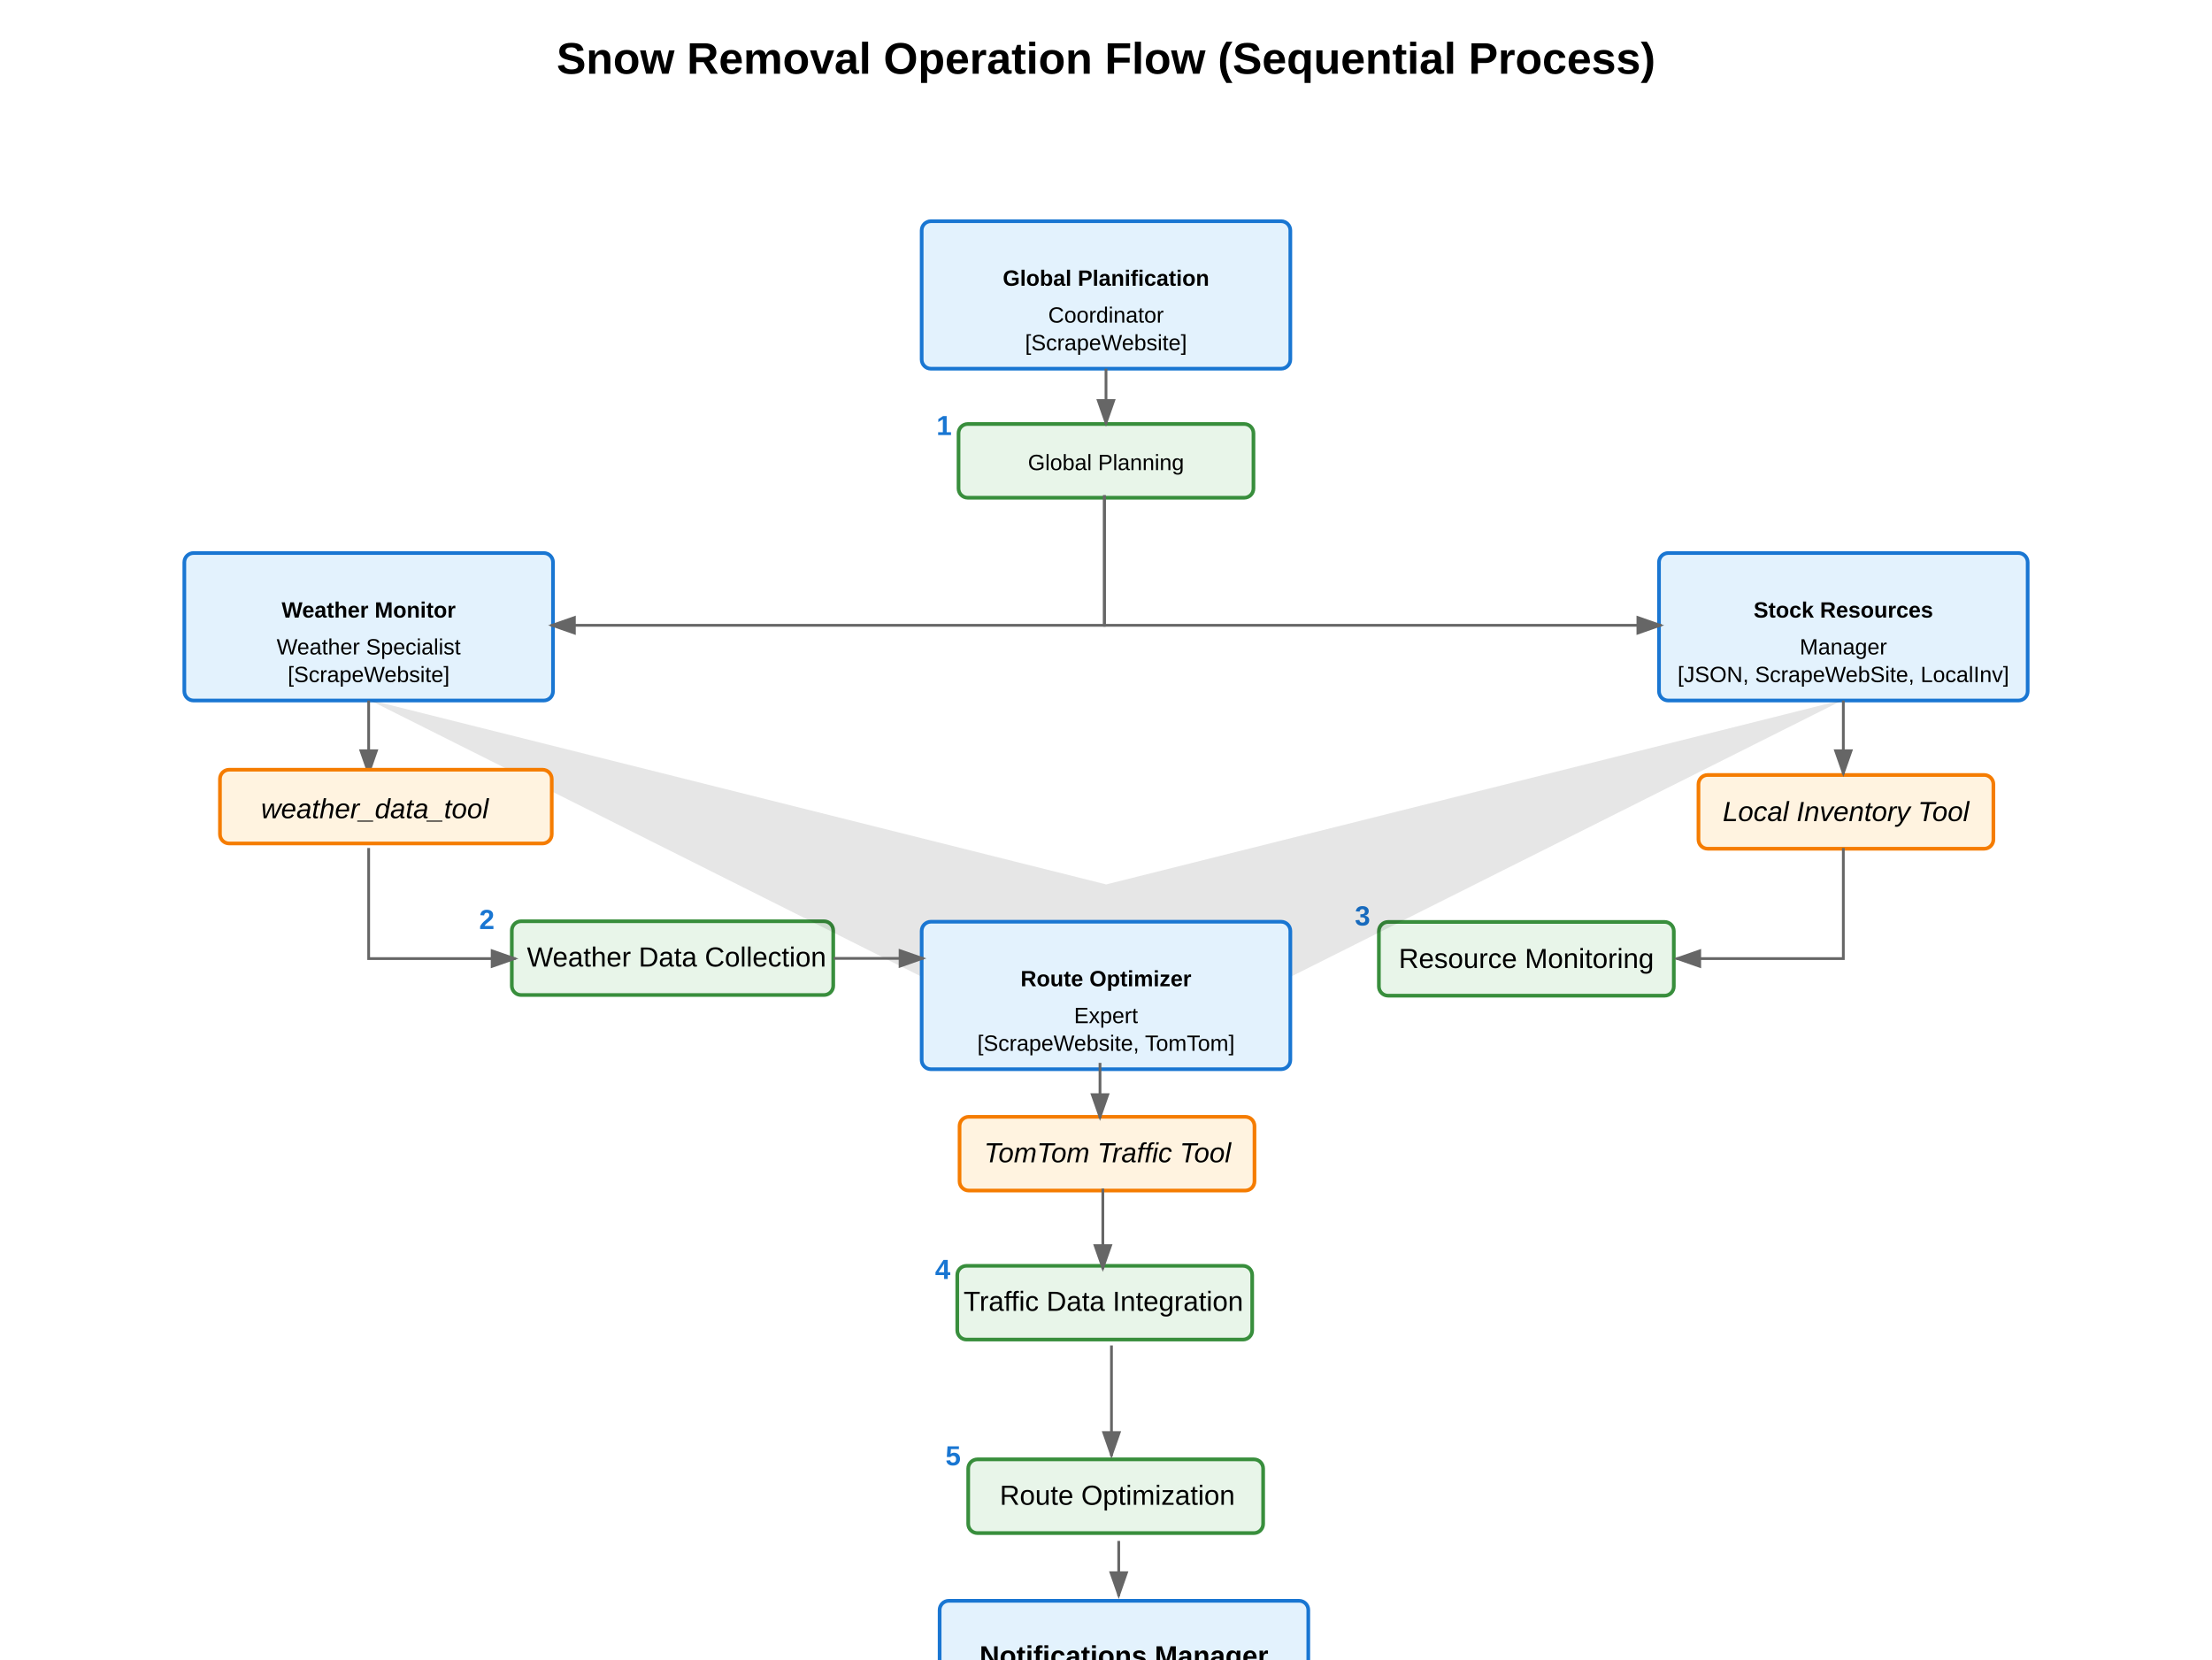
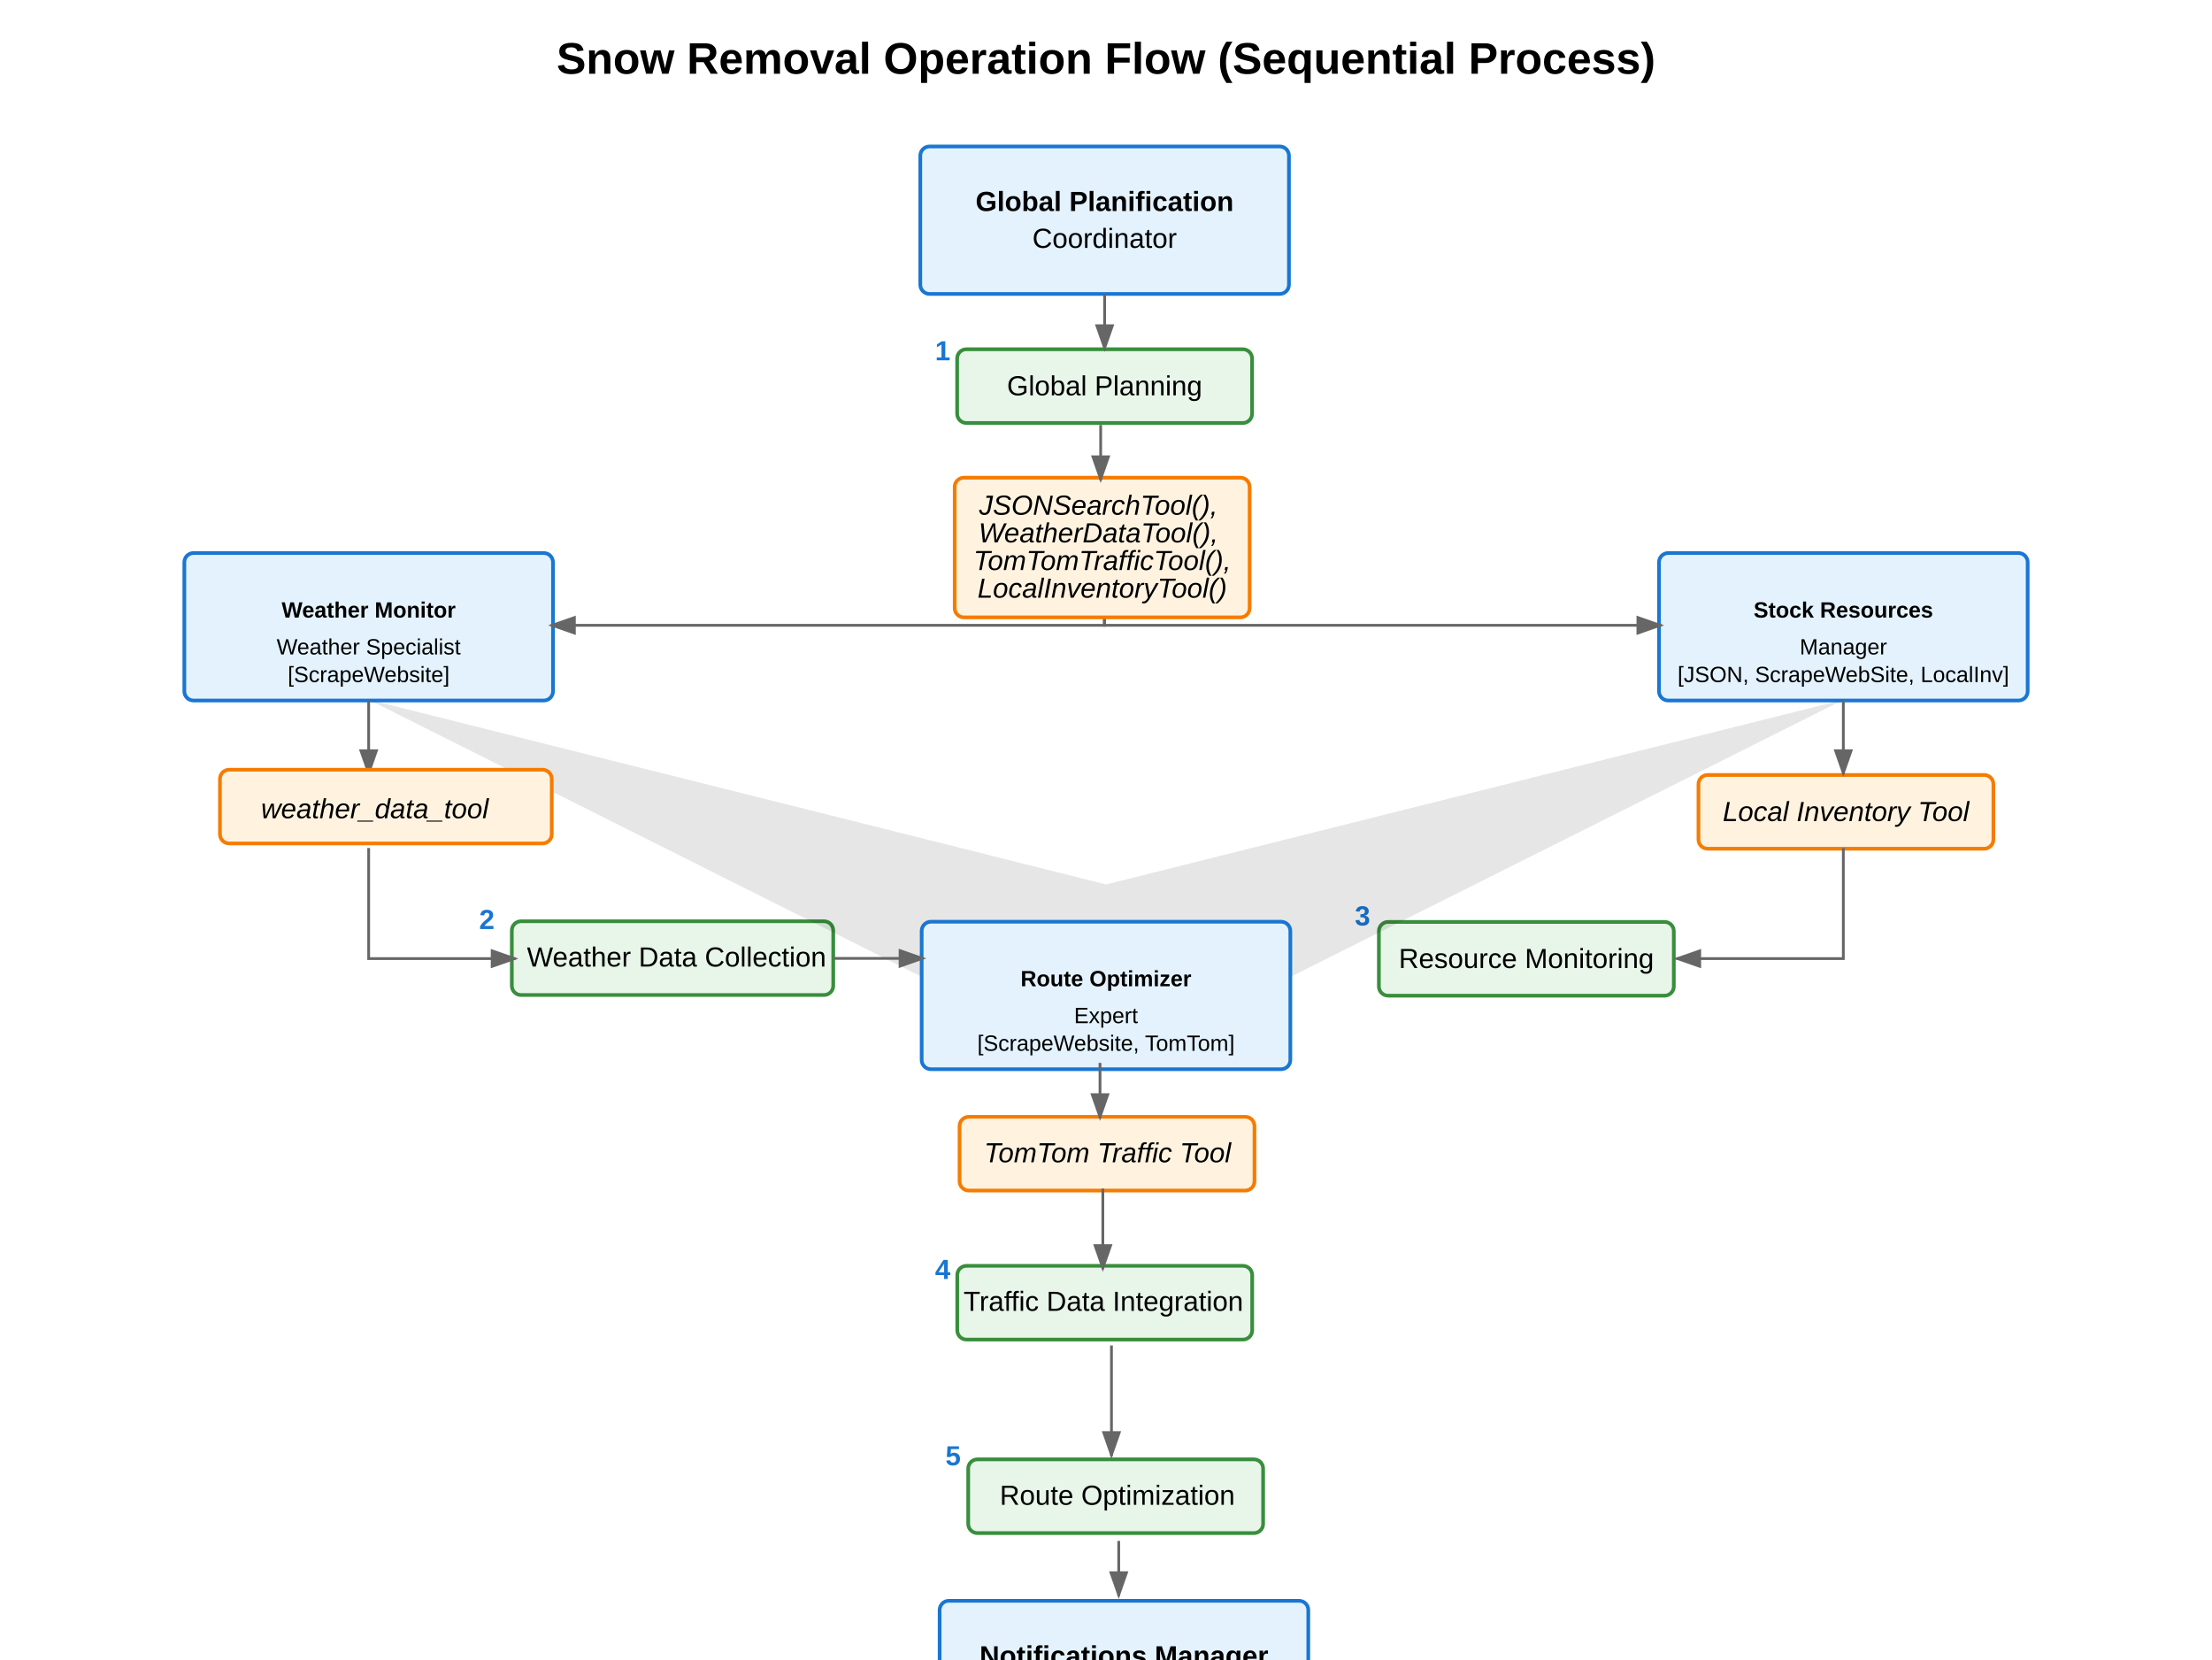
<svg xmlns="http://www.w3.org/2000/svg" width="1200" height="900">
  <style>
        .agent { fill: #e3f2fd; stroke: #1976d2; stroke-width: 2; }
        .tool { fill: #fff3e0; stroke: #f57c00; stroke-width: 2; }
        .task { fill: #e8f5e9; stroke: #388e3c; stroke-width: 2; }
        .text { font-family: Arial; }
        .connection { stroke: #666; stroke-width: 1.5; fill: none; marker-end: url(#arrowhead); }
        .shadow { fill: #000; fill-opacity: 0.1; }
    </style>
  <defs>
    <marker id="arrowhead" markerWidth="10" markerHeight="7" refX="9" refY="3.5" orient="auto">
      <polygon points="0 0, 10 3.5, 0 7" fill="#666" />
    </marker>
  </defs>
  <text class="text" x="600" y="40" text-anchor="middle" font-size="24" font-weight="bold" style="white-space: pre;">
        Snow Removal Operation Flow (Sequential Process)
    </text>
-   <rect class="agent" x="500" y="120" width="200" height="80" rx="5" />
-   <text class="text" x="600" y="155" text-anchor="middle" font-weight="bold" style="white-space: pre;">Global Planification</text>
-   <text class="text" x="600" y="175" text-anchor="middle" style="white-space: pre;">Coordinator</text>
-   <text class="text" x="600" y="190" text-anchor="middle" font-size="12" style="white-space: pre;">[ScrapeWebsite]</text>
-   <rect class="task" x="520" y="230" width="160" height="40" rx="5" />
-   <text class="text" x="600" y="255" text-anchor="middle" style="white-space: pre;">Global Planning</text>
-   <text class="text" x="508" y="236" font-weight="bold" fill="#1976d2" style="white-space: pre; font-size: 15px;">1</text>
+   <rect class="agent" x="499.249" y="79.452" width="200" height="80" rx="5" />
+   <text class="text" x="599.249" y="114.452" text-anchor="middle" font-weight="bold" style="white-space: pre; font-size: 15px;">Global Planification</text>
+   <text class="text" x="599.249" y="134.452" text-anchor="middle" style="white-space: pre; font-size: 15px;">Coordinator</text>
+   <text class="text" x="599.249" y="149.452" text-anchor="middle" font-size="12" style="white-space: pre; font-size: 12px;"> </text>
+   <rect class="task" x="519.249" y="189.452" width="160" height="40" rx="5" />
+   <text class="text" x="599.249" y="214.452" text-anchor="middle" style="white-space: pre; font-size: 15px;">Global Planning</text>
+   <text class="text" x="507.249" y="195.452" font-weight="bold" fill="#1976d2" style="white-space: pre; font-size: 15px;">1</text>
  <g transform="translate(0,300)">
    <rect class="agent" x="100" y="0" width="200" height="80" rx="5" />
    <text class="text" x="200" y="35" text-anchor="middle" font-weight="bold" style="white-space: pre;">Weather Monitor</text>
    <text class="text" x="200" y="55" text-anchor="middle" style="white-space: pre;">Weather Specialist</text>
    <text class="text" x="200" y="70" text-anchor="middle" font-size="12" style="white-space: pre;">[ScrapeWebsite]</text>
    <rect class="agent" x="900" y="0" width="200" height="80" rx="5" />
    <text class="text" x="1000" y="35" text-anchor="middle" font-weight="bold" style="white-space: pre;">Stock Resources</text>
    <text class="text" x="1000" y="55" text-anchor="middle" style="white-space: pre;">Manager</text>
    <text class="text" x="1000" y="70" text-anchor="middle" font-size="12" style="white-space: pre;">[JSON, ScrapeWebSite, LocalInv]</text>
  </g>
  <rect class="task" x="277.651" y="499.747" width="174.378" height="40" rx="5" style="" />
  <text class="text" x="367.036" y="524.308" text-anchor="middle" style="white-space: pre; font-size: 15px;">Weather Data Collection</text>
  <text class="text" x="259.942" y="503.975" font-weight="bold" fill="#1976d2" style="white-space: pre; font-size: 15px;">2</text>
  <rect class="task" x="748.036" y="500.11" width="160" height="40" rx="5" />
  <text class="text" x="828.039" y="525.11" text-anchor="middle" style="white-space: pre; font-size: 15px;">Resource Monitoring</text>
  <text class="text" x="735" y="502" font-weight="bold" fill="#1976d2" style="white-space: pre; font-size: 15px;">3</text>
  <path class="shadow" d="M 200 379.538 L 600.091 479.769 L 1000.18 379.538 L 600.091 580 L 200 379.538 Z" style="" />
  <rect class="agent" x="500" y="500" width="200" height="80" rx="5" />
  <text class="text" x="600" y="535" text-anchor="middle" font-weight="bold" style="white-space: pre;">Route Optimizer</text>
  <text class="text" x="600" y="555" text-anchor="middle" style="white-space: pre;">Expert</text>
  <text class="text" x="600" y="570" text-anchor="middle" font-size="12" style="white-space: pre;">[ScrapeWebsite, TomTom]</text>
  <rect class="task" x="519.31" y="686.662" width="160" height="40" rx="5" />
  <text class="text" x="598.583" y="711.077" text-anchor="middle" style="white-space: pre; font-size: 15px;">Traffic Data Integration</text>
  <text class="text" style="fill: rgb(25, 118, 210); font-weight: 700; white-space: pre; font-size: 15px;" x="507.259" y="693.779">4</text>
  <rect class="task" x="525.249" y="791.637" width="160" height="40" rx="5" />
  <text class="text" x="606.142" y="816.292" text-anchor="middle" style="white-space: pre; font-size: 15px;">Route Optimization</text>
  <text class="text" x="512.891" y="794.877" font-weight="bold" fill="#1976d2" style="white-space: pre; font-size: 15px;">5</text>
  <rect class="task" x="504.99" y="1051.86" width="206.884" height="40" rx="5" style="" />
  <text class="text" x="605.933" y="1075.7" text-anchor="middle" style="white-space: pre; font-size: 15px;">Stakeholder Communication</text>
  <text class="text" x="492.295" y="1054.66" font-weight="bold" fill="#1976d2" style="white-space: pre; font-size: 15px;">6</text>
  <rect class="agent" x="509.742" y="868.362" width="200" height="80" rx="5" />
  <text class="text" x="609.742" y="903.362" text-anchor="middle" font-weight="bold" style="white-space: pre; font-size: 15px;">Notifications Manager</text>
  <text class="text" x="609.742" y="923.362" text-anchor="middle" style="white-space: pre; font-size: 15px;">Alerts &amp; Reports</text>
  <text class="text" x="609.742" y="938.362" text-anchor="middle" font-size="12" style="white-space: pre; font-size: 12px;">[ReportGenerator]</text>
  <rect class="tool" x="921.411" y="420.396" width="160" height="40" rx="5" />
  <text class="text" x="1001.41" y="445.396" text-anchor="middle" font-style="italic" style="white-space: pre; font-size: 15px;">Local Inventory Tool</text>
  <rect class="tool" x="520.554" y="605.819" width="160" height="40" rx="5" />
  <text class="text" x="600.84" y="630.491" text-anchor="middle" font-style="italic" style="white-space: pre; font-size: 15px;">TomTom Traffic Tool</text>
  <rect class="tool" x="529.389" y="979.229" width="160" height="40" rx="5" />
  <text class="text" x="607.735" y="1003.94" text-anchor="middle" font-style="italic" style="white-space: pre; font-size: 15px;">Report Generator Tool</text>
-   <path class="connection" d="M600,200 L600,230" />
+   <path class="connection" d="M 599.249 159.452 L 599.249 189.452" />
  <path class="connection" d="M 599.09 268.65 L 599.09 339.203 L 298.853 339.203" style="" />
  <path class="connection" d="M 599.193 268.648 L 599.193 339.201 L 901.299 339.201" style="" />
  <path class="connection" d="M200,380 L200,420" />
  <path class="connection" d="M1000,380 L1000,420" />
  <path class="connection" d="M 200 460 L 200 520 L 279.748 520" style="" />
  <path class="connection" d="M 1000 460 L 1000 520 L 909.342 520" style="" />
  <path class="connection" d="M 598.283 644.764 L 598.283 688.437" style="" />
  <path class="connection" d="M 452.269 519.886 L 501.04 519.886" style="" />
  <path class="connection" d="M 606.901 835.883 L 606.901 865.883" />
  <path class="connection" d="M 608.128 1020.45 L 608.128 1050.45" />
  <path class="connection" d="M 602.968 729.865 L 602.968 789.865" />
  <path class="connection" d="M 596.747 576.553 L 596.747 606.553" />
  <path class="connection" d="M 701.044 522.155 L 748.998 522.156" style="transform-box: fill-box; transform-origin: 50% 50%;" transform="matrix(-1, 0, 0, -1, 0.000037, -0.000011)" />
  <rect class="tool" x="119.325" y="417.539" width="180" height="40" rx="5" />
  <text class="text" x="203.335" y="443.861" text-anchor="middle" font-style="italic" style="white-space: pre; font-size: 15px;">weather_data_tool</text>
  <path class="connection" d="M 608.629 950.926 L 608.629 980.926" />
  <rect class="agent" x="793.771" y="1028.41" width="200" height="80" rx="5" style="fill: rgb(252, 253, 227); stroke: rgb(210, 25, 25);" />
  <text class="text" x="890.741" y="1071.05" text-anchor="middle" font-weight="bold" style="white-space: pre; font-size: 15px;">HTML Report/Dashboard</text>
  <path class="connection" d="M 712.159 1072.77 L 791.861 1072.77" style="" />
+   <rect class="tool" x="517.92" y="259.119" width="160" height="75.78" rx="5" style="" />
+   <text class="text" x="600.169" y="288.638" text-anchor="middle" font-style="italic" style="white-space: pre; font-size: 15px;" transform="matrix(1, 0, 0, 1, -4.282335, -9.417975)"> JSONSearchTool(),<tspan x="600.169" dy="1em">​</tspan>WeatherDataTool(),<tspan x="600.169" dy="1em">​</tspan>  TomTomTrafficTool(),<tspan x="600.169" dy="1em">​</tspan> LocalInventoryTool()</text>
+   <path class="connection" d="M 597.11 230.544 L 597.11 260.544" />
</svg>
